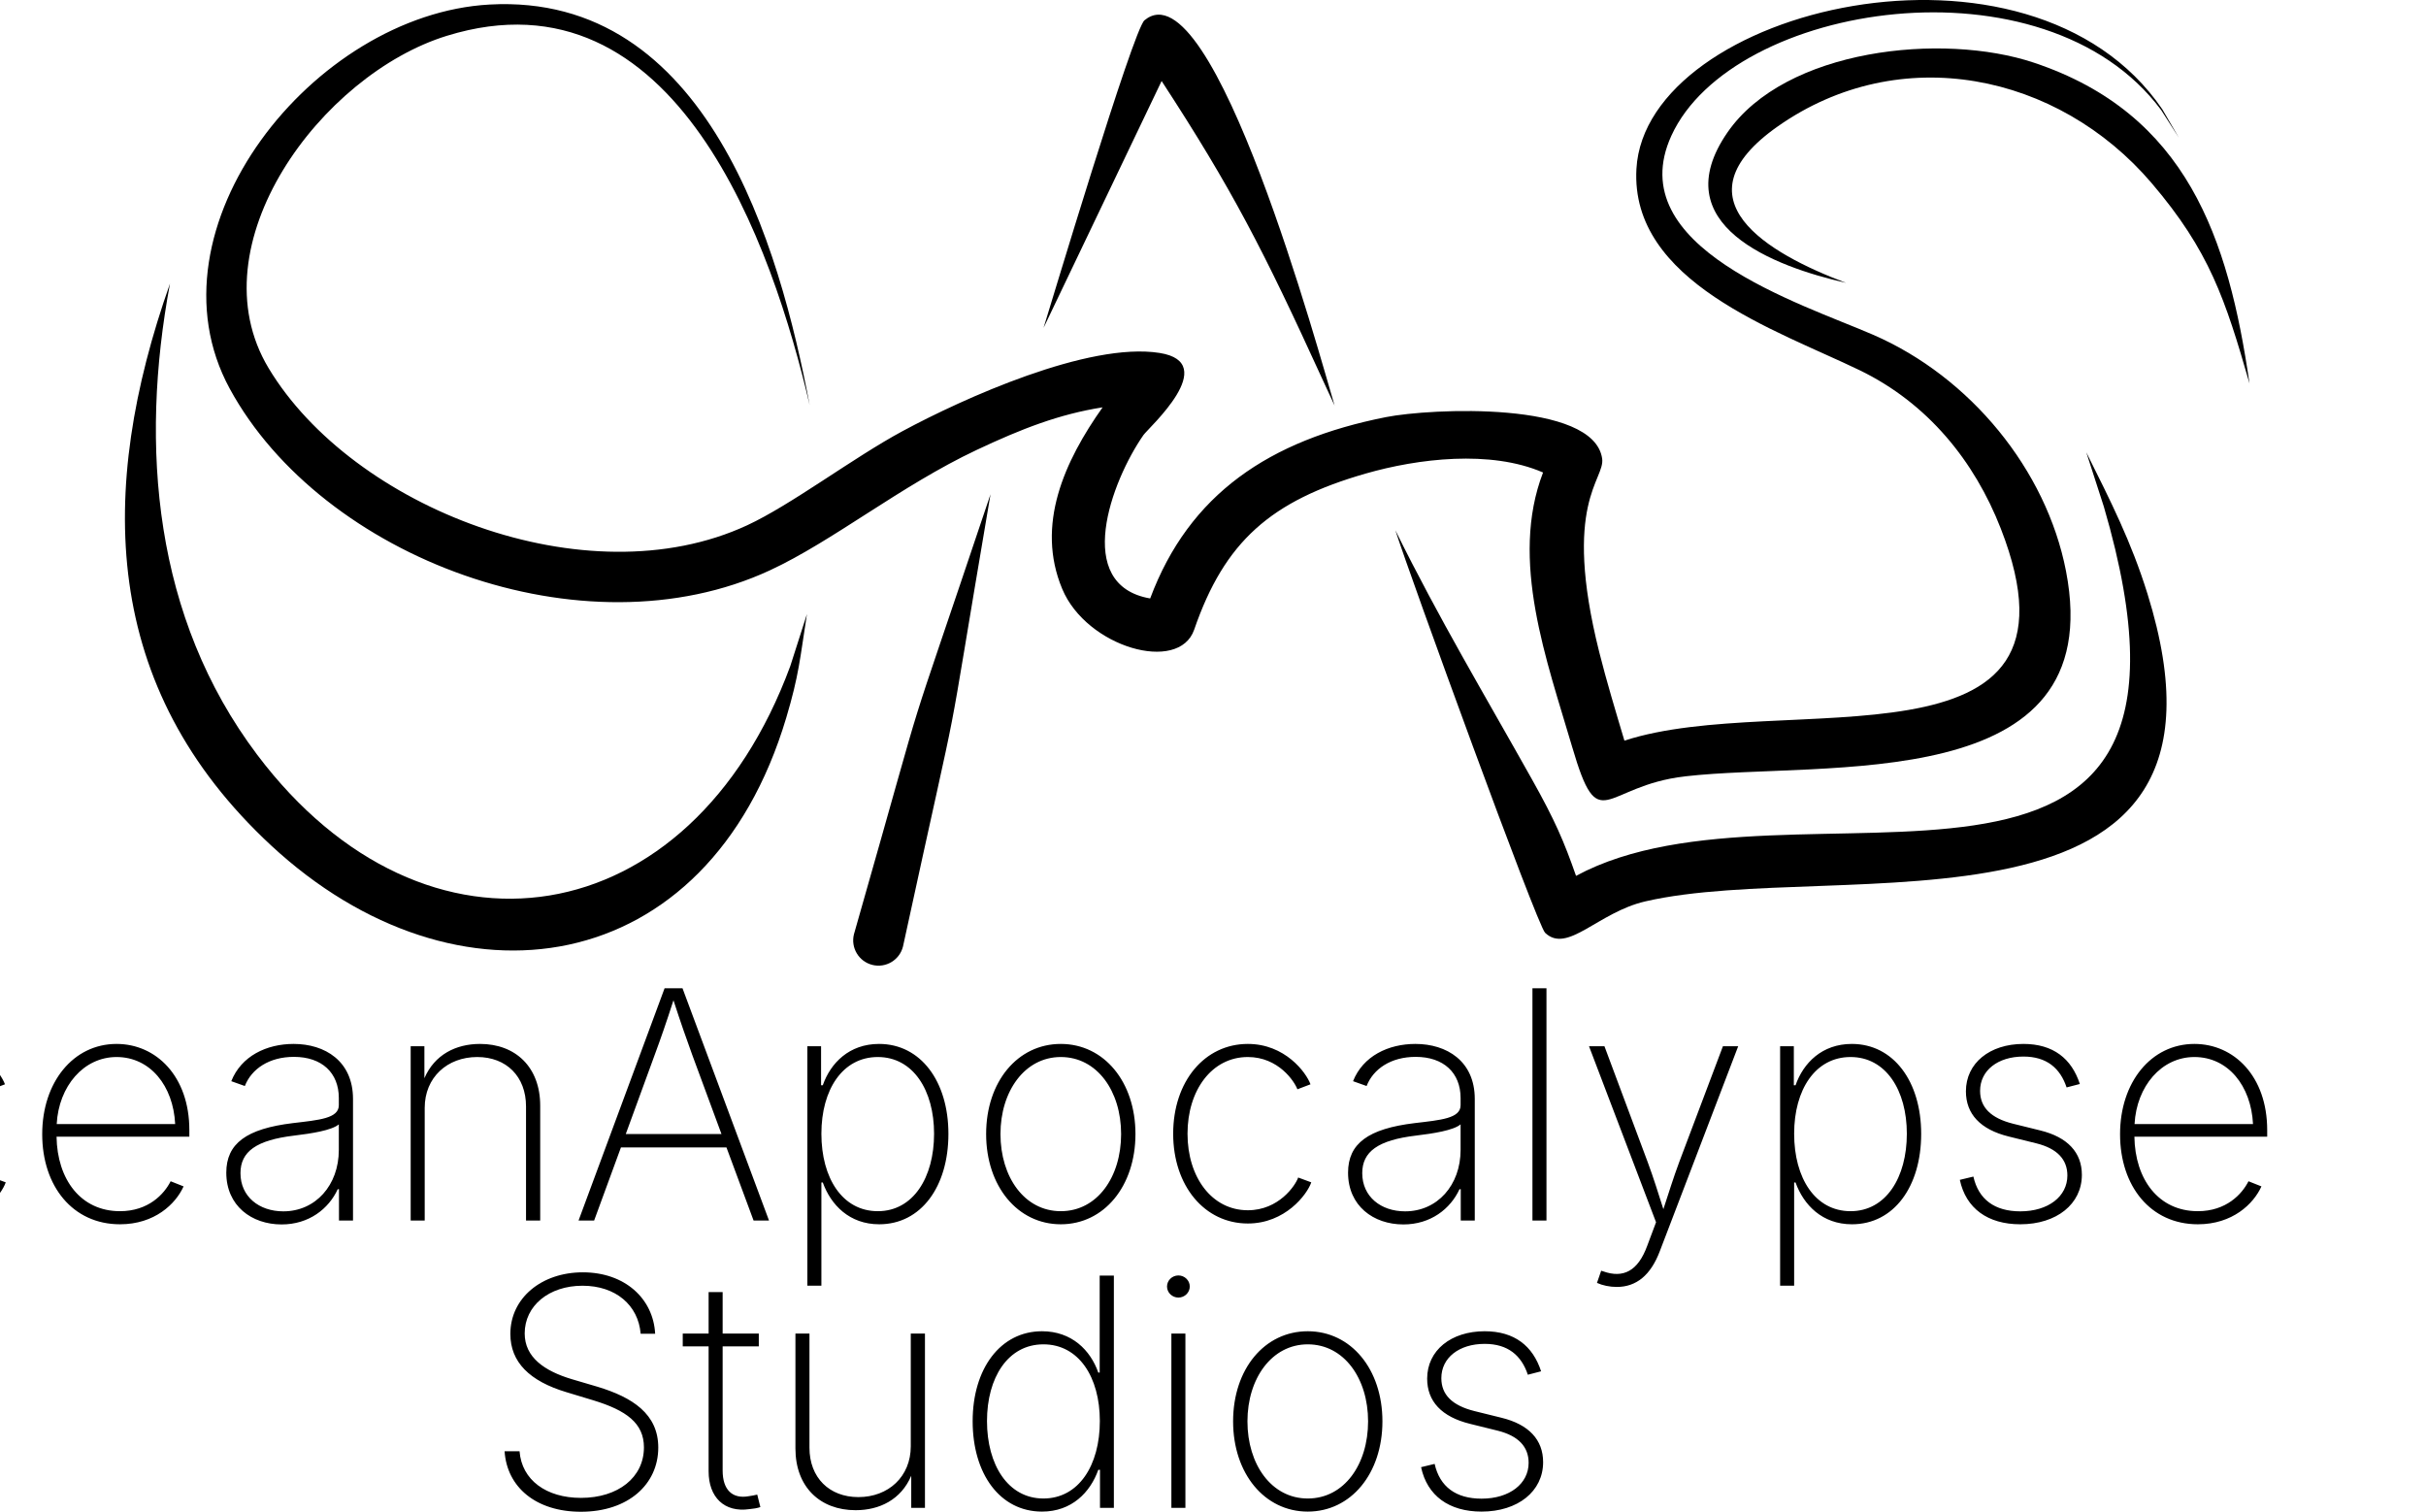
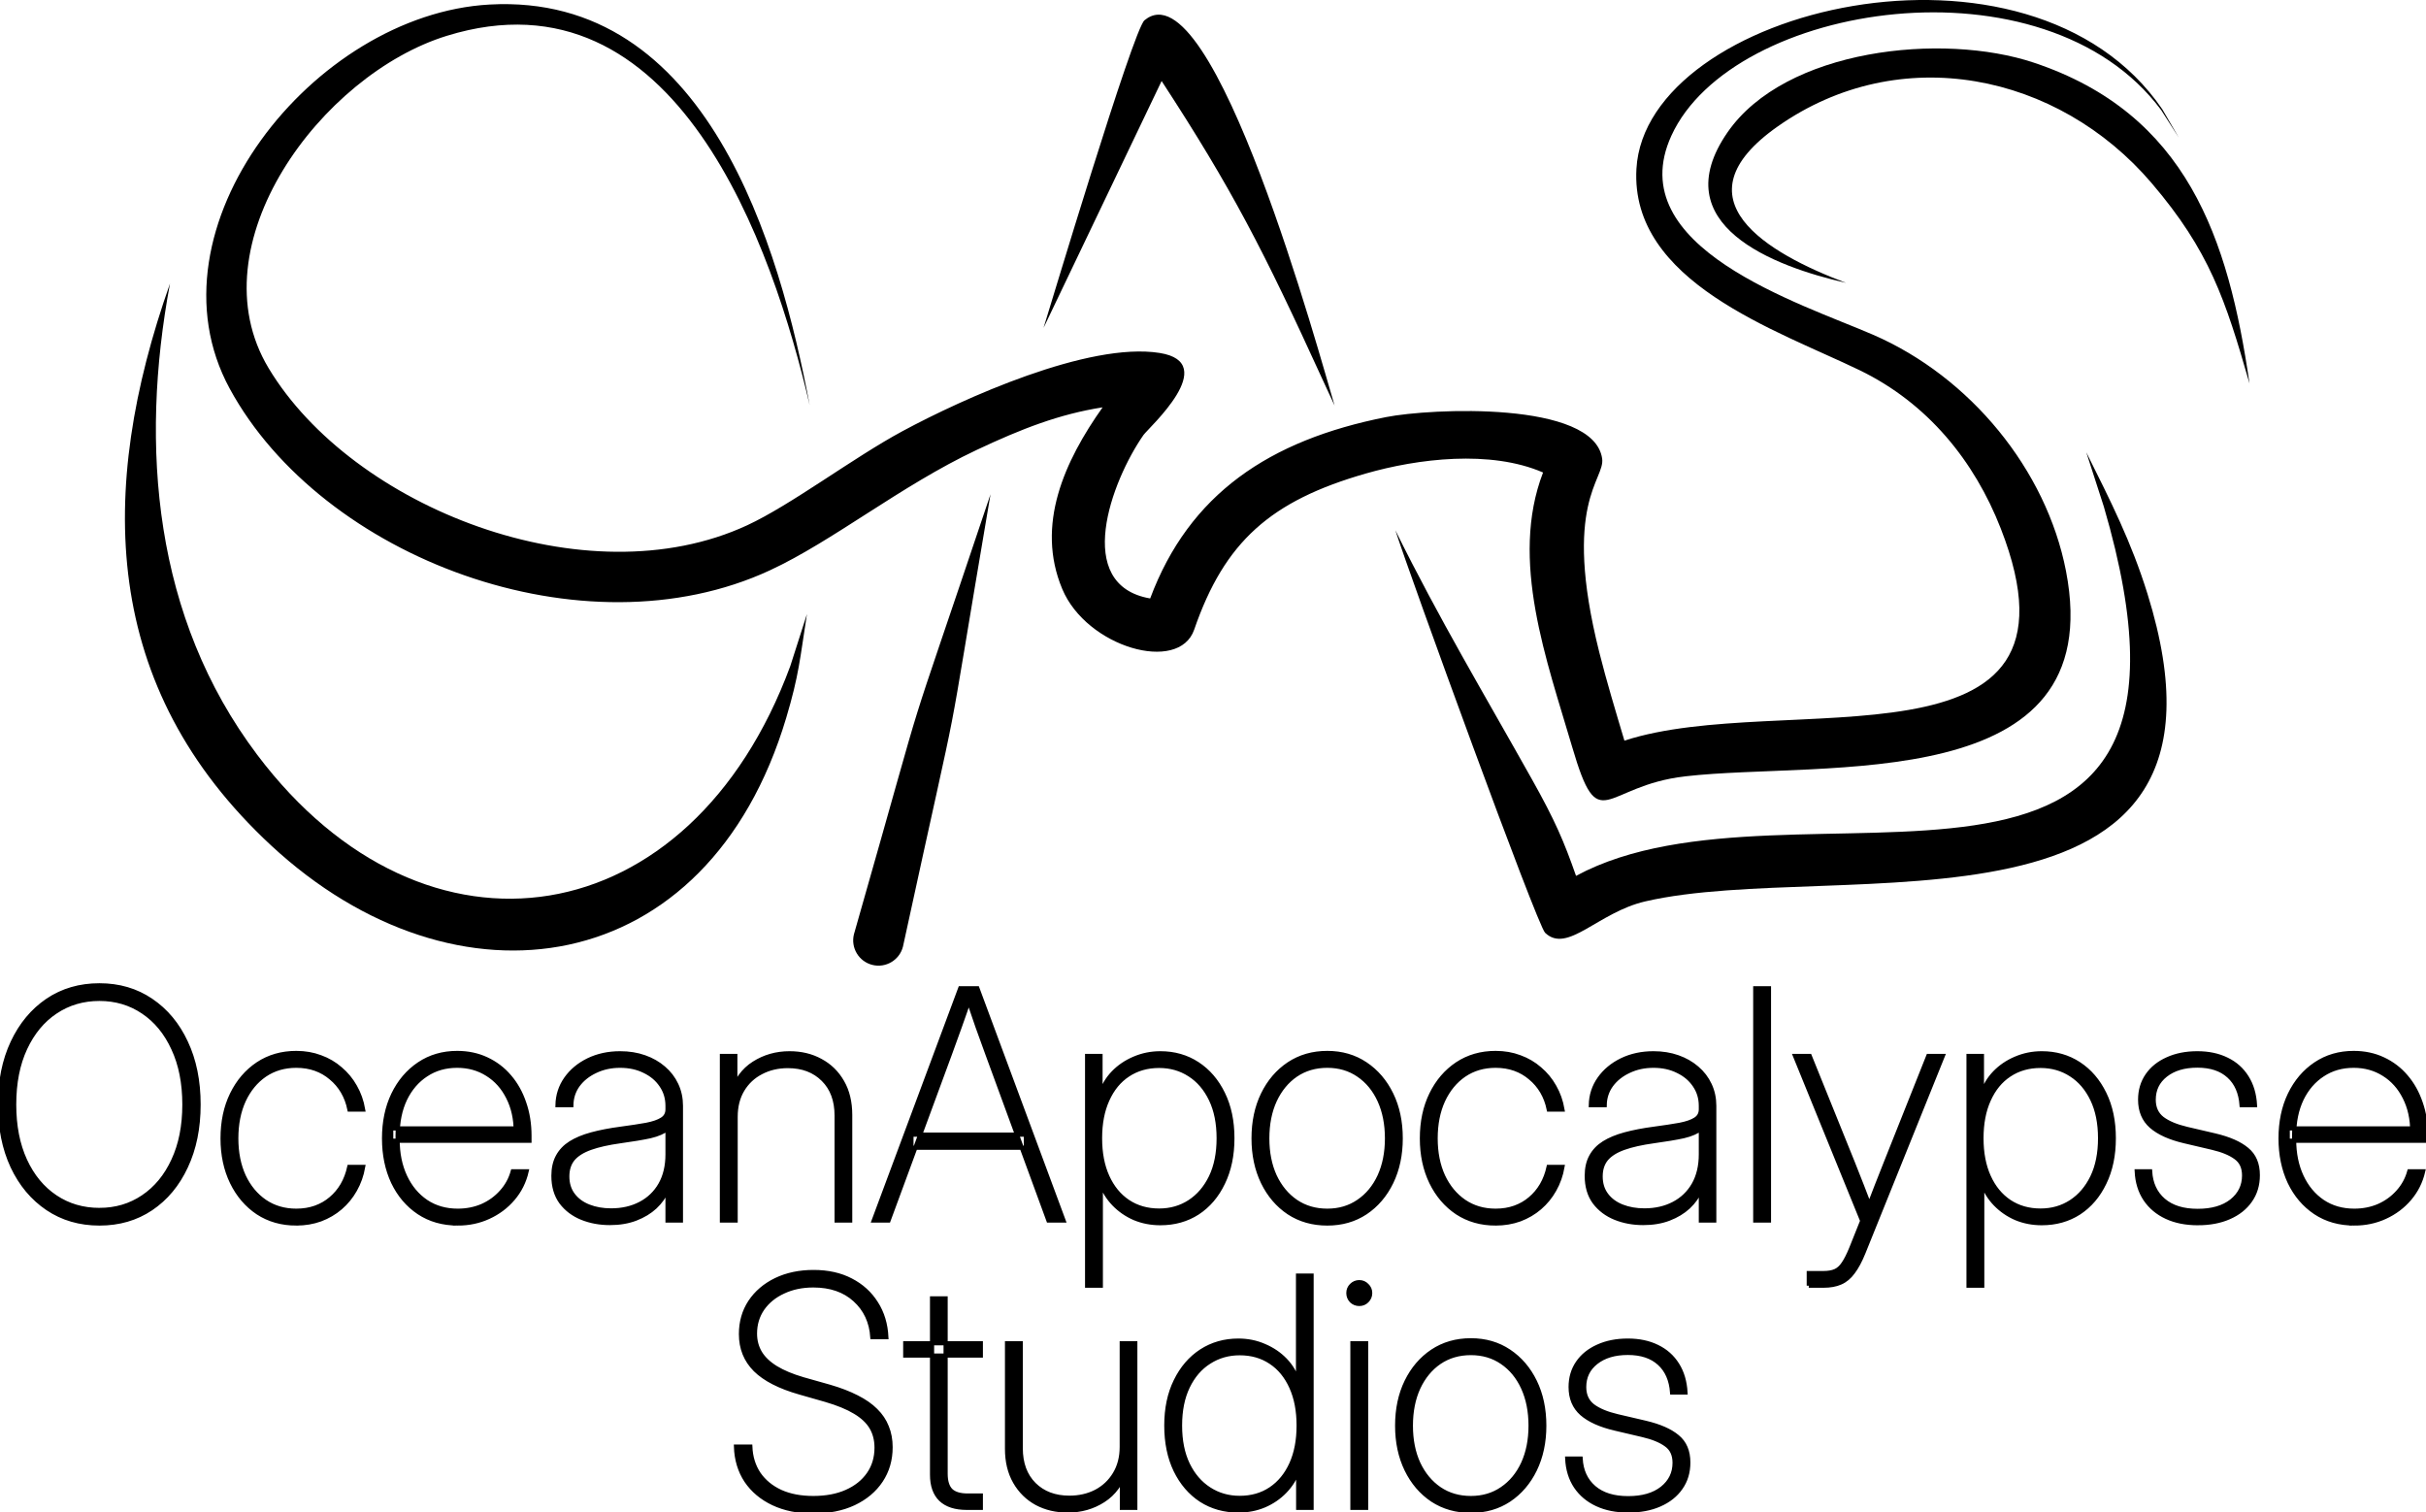
<svg xmlns="http://www.w3.org/2000/svg" width="1459.188" height="909.028" viewBox="0 0 1459.188 909.028" version="1.1" id="svg1" xml:space="preserve">
  <defs id="defs1">
    <style type="text/css" id="style1">
   
    .fil1 {fill:none}
    .fil0 {fill:#2B2A29}
   
  </style>
  </defs>
  <g id="layer1" transform="translate(-223.3407,-68.66263)">
    <g id="Layer_x0020_1" transform="matrix(0.07540535,0,0,0.07540535,40.77937,24.60543)" style="clip-rule:evenodd;fill-rule:evenodd;image-rendering:optimizeQuality;shape-rendering:geometricPrecision;text-rendering:geometricPrecision">
      <g id="g29" transform="translate(2711.566,462.5587)">
        <g id="_2408212217632" transform="translate(706.0107,121.726)">
          <path class="fil0" d="M 359.31,2262.03 C 116.3,3564.09 232.08,4926.78 1053.72,6018.25 2397.85,7803.79 4513.21,7465.56 5307.59,5311.77 l 132.56,-413.86 c -55.86,356.9 -63.17,485.14 -164.9,826.22 C 4649.07,7823.39 2642.74,8114.11 1165.47,6742.77 -192.2,5482.45 -223.21,3912.72 359.31,2262.02 Z" id="path1" style="fill:#000000;fill-opacity:1" />
        </g>
        <path class="fil1" d="m 1065.321,2383.756 c -1440.38,4623.64 4155.3,7380.51 5080.84,2635.88" id="path2" />
        <g id="_2408212217680" transform="translate(706.0107,121.726)">
          <path class="fil0" d="M 5461.97,3231.46 C 5168.53,1975.01 4400.81,-279.37 2568.17,285.47 1566.23,594.29 555.74,1954.24 1145.95,2936.25 c 667.89,1111.27 2534.39,1848.47 3817.89,1253.15 352.76,-163.61 845.36,-538.83 1239.9,-751.22 478.82,-257.74 1482,-712.91 2049.03,-623.2 493.78,78.13 -89.16,598.59 -128.24,654.68 -256.48,368.02 -565.01,1196.97 53.43,1303.56 311.16,-832.22 948.84,-1262.14 1881.65,-1446.49 353.14,-69.8 1656.23,-132.28 1723.6,330.73 24.71,169.78 -322.54,350.2 -23.15,1544 58.31,232.52 130.62,471.02 200.75,705.92 1256.03,-410.31 3788.03,321.2 3001.96,-1692.22 -210.26,-538.56 -582.87,-999.62 -1126.37,-1262.61 -659.86,-319.28 -1830.8,-702.54 -1779.74,-1606.17 72.32,-1279.95 3138.16,-2026.05 4194.76,-474.56 l 131.84,226.23 -140.98,-220.25 c -929.44,-1250.06 -3420.97,-858.45 -3906.87,204.5 -407.62,891.68 1030.27,1336.54 1609.34,1587.82 774.56,336.11 1381.89,1077.09 1538.35,1884.72 350.37,1808.41 -1928.54,1509.67 -3037.28,1637.22 -660.68,76.01 -685.9,500.99 -901.68,-234.24 -201.79,-687.65 -501.26,-1490.82 -232.32,-2189.18 -419.48,-182.22 -999.2,-110.79 -1413.55,8.07 -759.21,217.78 -1126.95,542.74 -1369.26,1245.34 -121.44,352.14 -857.34,141.06 -1052.28,-324.16 -214.39,-511.63 18.34,-1020.59 321.79,-1448.97 -346.31,54.54 -643.99,169.97 -1004.52,339.77 -603.71,284.33 -1147.86,727.72 -1648.95,960.09 C 3660.22,5237.36 1571.53,4451.33 835.94,3099.81 140.77,1822.58 1505.46,114.17 2907.37,36.24 4648.13,-60.53 5223.29,1969.12 5461.97,3231.43 Z" id="path3" style="fill:#000000;fill-opacity:1" />
        </g>
        <path class="fil1" d="m 6167.981,3353.186 c -891.01,-4788.38 -4348.05,-3166.4 -4659.77,-990.92 -187.09,1305.71 2656.92,3267.99 4631.76,1912.3 1238.05,-849.92 2183.97,-1174.05 2806.45,-1138.65 -892.35,896.93 -808.38,2031.7 84.14,1969.42 307.17,-1497.9 2646.45,-1797.51 3252.29,-1298.59 -407.89,591.4 63.27,1817.38 248.1,2495.56 558.02,-412.38 2214.45,-29.95 3065.8,-530.35 996.15,-585.51 15.61,-2481.54 -1000.16,-2838.88 -4546.99,-1599.64 1170.19,-4254.73 2492.68,-1713.29" id="path4" />
        <path class="fil0" d="M 5815.15,7451.31 C 6487.76,5096.88 6124.73,6266.6 6904.41,3942.21 h 0.04 c -411.24,2416.94 -178.43,1214.52 -698.22,3607.33 -27.13,108 -136.66,173.55 -244.65,146.42 -108,-27.13 -173.55,-136.66 -146.42,-244.65 z" id="path5" style="clip-rule:evenodd;fill:#000000;fill-opacity:1;fill-rule:evenodd;image-rendering:optimizeQuality;shape-rendering:geometricPrecision;text-rendering:geometricPrecision" transform="translate(706.0107,121.726)" />
        <line class="fil1" x1="6716.701" y1="7622.156" x2="7610.441" y2="4063.936" id="line5" style="fill:#000000" />
        <g id="_2408212220848" transform="translate(706.0107,121.726)">
          <path class="fil0" d="m 7327.52,2615.04 c 45.84,-144.81 714.6,-2378.2 805.07,-2453.3 549.35,-456 1407.87,2714.24 1516.31,3072.68 L 9547.88,3016.11 C 9083.38,1999.68 8833.02,1510.09 8269.21,646.17 Z" id="path6" style="fill:#000000;fill-opacity:1" />
        </g>
        <path class="fil1" d="m 8033.531,2736.766 916.42,-2319.14 C 9578.791,1081.126 10178.271,2920.516 10354.901,3356.146" id="path7" />
        <g id="_2408212219696" transform="translate(706.0107,121.726)">
          <path class="fil0" d="m 10133.64,4228.96 c 352.67,713.72 704.35,1299.42 1090.8,1988.98 183.72,327.81 254.17,492.75 350.49,767.96 1734.47,-936.32 5320.81,843.85 4210.08,-2944.86 l -140.13,-433.82 c 194.43,390.61 358.18,711.06 488.71,1130.59 905.46,2910.18 -2476.43,2097.52 -4006.42,2451.72 -378.2,87.55 -620.6,420.49 -798.79,250.62 -64.71,-61.68 -1077.89,-2845.79 -1194.75,-3211.2 z" id="path8" style="fill:#000000;fill-opacity:1" />
        </g>
        <path class="fil1" d="m 10839.651,4350.686 c 625.56,1579.35 1016.84,2039.97 1333.86,3065.27 1212.18,-1167.95 6229.72,1024.12 4177.38,-3687.01" id="path9" />
        <g id="_2408212224304" transform="translate(706.0107,121.726)">
          <path class="fil0" d="m 13728.51,2256.13 c -575.46,-130.71 -1454.22,-461.91 -946.32,-1199.13 460.64,-668.64 1715.31,-800.61 2444.29,-557.33 1221.1,407.52 1552.3,1399.25 1720.44,2559.08 C 16753.58,2386.04 16627.19,2000.71 16166,1460.09 15418.76,584.15 14159.37,322.87 13183.69,1008.3 c -823.88,578.79 -83.56,1011.87 544.82,1247.83 z" id="path10" style="fill:#000000;fill-opacity:1" />
        </g>
        <path class="fil1" d="m 14434.521,2377.856 c -3238.8,-820.77 2403.75,-3909.28 3218.41,802.61" id="path11" />
      </g>
    </g>
-     <text xml:space="preserve" style="font-weight:bold;font-size:192px;line-height:0.9;font-family:Inter;-inkscape-font-specification:'Inter Bold';text-align:start;writing-mode:lr-tb;direction:ltr;text-anchor:start;clip-rule:evenodd;fill:#000000;fill-opacity:1;fill-rule:evenodd;stroke:none;stroke-width:1;stroke-opacity:1;image-rendering:optimizeQuality;shape-rendering:geometricPrecision;text-rendering:geometricPrecision" x="951.903" y="802.735" id="text27">
-       <tspan id="tspan27" style="font-style:normal;font-variant:normal;font-weight:200;font-stretch:normal;line-height:0.9;font-family:Inter;-inkscape-font-specification:'Inter Ultra-Light';text-align:center;text-anchor:middle;fill:#000000;fill-opacity:1;stroke-width:1" x="951.903" y="802.735">OceanApocalypse</tspan>
-       <tspan style="font-style:normal;font-variant:normal;font-weight:200;font-stretch:normal;line-height:0.9;font-family:Inter;-inkscape-font-specification:'Inter Ultra-Light';text-align:center;text-anchor:middle;fill:#000000;fill-opacity:1;stroke-width:1" x="951.903" y="975.535" id="tspan28">Studios</tspan>
-     </text>
+     <g id="text27" style="font-weight:bold;font-size:192px;line-height:0.9;font-family:Inter;-inkscape-font-specification:'Inter Bold';clip-rule:evenodd;fill-rule:evenodd;stroke:#000000;stroke-width:2.5;image-rendering:optimizeQuality;shape-rendering:geometricPrecision;text-rendering:geometricPrecision;stroke-dasharray:none" aria-label="OceanApocalypseStudios">
+       <path style="font-weight:200;-inkscape-font-specification:'Inter Ultra-Light';text-align:center;text-anchor:middle;stroke-width:2.5;stroke-dasharray:none" d="m 283.153,804.516 q -17.719,0 -31.219,-9.094 -13.5,-9.094 -21.094,-25.219 -7.5,-16.125 -7.5,-37.219 0,-21.281 7.594,-37.406 7.594,-16.125 21,-25.219 13.5,-9.094 31.219,-9.094 17.625,0 31.031,9.094 13.5,9.094 21,25.219 7.594,16.125 7.594,37.406 0,21.188 -7.594,37.312 -7.5,16.125 -21,25.219 -13.406,9 -31.031,9 z m 0,-8.156 q 14.719,0 26.25,-7.781 11.625,-7.781 18.188,-22.031 6.656,-14.25 6.656,-33.562 0,-19.406 -6.656,-33.656 -6.562,-14.344 -18.188,-22.125 -11.531,-7.781 -26.25,-7.781 -14.812,0 -26.438,7.781 -11.531,7.688 -18.188,21.938 -6.656,14.25 -6.656,33.844 0,19.312 6.562,33.562 6.562,14.25 18.188,22.031 11.625,7.781 26.531,7.781 z m 118.406,8.156 q -13.125,0 -23.156,-6.562 -9.938,-6.656 -15.562,-18.188 -5.625,-11.625 -5.625,-26.438 0,-15 5.625,-26.531 5.625,-11.531 15.562,-18.188 10.031,-6.656 23.156,-6.656 7.875,0 14.531,2.531 6.75,2.438 12,7.031 5.344,4.5 8.812,10.688 3.562,6.188 4.875,13.781 h -8.25 q -1.219,-6 -4.031,-10.781 -2.812,-4.781 -7.031,-8.25 -4.125,-3.562 -9.375,-5.438 -5.25,-1.875 -11.531,-1.875 -10.781,0 -18.938,5.531 -8.062,5.531 -12.656,15.375 -4.5,9.844 -4.5,22.781 0,12.844 4.5,22.688 4.594,9.75 12.656,15.281 8.156,5.531 18.938,5.531 6.281,0 11.531,-1.875 5.25,-1.875 9.281,-5.344 4.125,-3.469 6.938,-8.25 2.812,-4.875 4.125,-10.875 h 8.344 q -1.312,7.5 -4.875,13.781 -3.469,6.188 -8.812,10.781 -5.25,4.5 -12,7.031 -6.75,2.438 -14.531,2.438 z m 97.125,0 q -13.406,0 -23.438,-6.656 -9.938,-6.656 -15.469,-18.188 -5.438,-11.625 -5.438,-26.344 0,-14.906 5.531,-26.438 5.625,-11.625 15.562,-18.281 9.938,-6.656 22.875,-6.656 9.75,0 17.719,3.75 8.062,3.75 13.781,10.5 5.719,6.656 8.812,15.75 3.188,9.094 3.188,19.875 v 2.906 h -83.156 v -7.406 h 78.281 l -3.375,2.062 q 0,-11.719 -4.594,-20.719 -4.5,-9 -12.469,-13.969 -7.969,-5.062 -18.188,-5.062 -10.594,0 -18.656,5.344 -8.062,5.25 -12.656,14.719 -4.5,9.469 -4.5,21.938 v 2.438 q 0,12.469 4.5,22.125 4.5,9.656 12.656,15.188 8.156,5.438 19.031,5.438 7.969,0 14.719,-2.906 6.75,-3 11.531,-8.344 4.875,-5.344 6.844,-12.469 h 8.344 q -2.156,9.375 -8.25,16.5 -6,7.031 -14.625,10.969 -8.531,3.938 -18.562,3.938 z m 91.469,-0.281 q -9.094,0 -16.781,-3.094 -7.688,-3.094 -12.469,-9.375 -4.688,-6.375 -4.688,-15.938 0,-6.844 2.625,-11.625 2.625,-4.875 7.688,-8.062 5.062,-3.188 12.656,-5.25 7.594,-2.062 17.531,-3.375 9.094,-1.219 15.375,-2.344 6.281,-1.219 9.469,-3.281 3.281,-2.062 3.281,-6.094 v -2.062 q 0,-6.938 -3.75,-12.375 -3.656,-5.438 -10.125,-8.531 -6.375,-3.188 -14.625,-3.188 -8.156,0 -14.812,3.188 -6.656,3.094 -10.594,8.438 -3.844,5.344 -3.938,12.094 h -8.344 q 0.188,-8.906 5.156,-15.938 4.969,-7.031 13.406,-11.156 8.531,-4.125 19.125,-4.125 7.969,0 14.625,2.344 6.656,2.344 11.531,6.562 4.969,4.219 7.688,10.031 2.719,5.812 2.719,12.656 v 69 h -8.062 v -18.281 h -0.281 q -2.438,5.625 -7.219,10.125 -4.781,4.406 -11.625,7.031 -6.844,2.625 -15.562,2.625 z m 0.75,-7.594 q 9.938,0 17.625,-4.031 7.688,-4.031 12,-11.531 4.312,-7.594 4.312,-18.188 v -15.375 q -1.688,1.406 -4.312,2.531 -2.531,1.125 -6.094,1.969 -3.469,0.75 -7.969,1.5 -4.5,0.75 -9.938,1.5 -10.875,1.5 -18,4.031 -7.125,2.531 -10.594,6.656 -3.375,4.125 -3.375,10.5 0,6.562 3.469,11.156 3.469,4.594 9.469,6.938 6,2.344 13.406,2.344 z m 74.906,-56.25 v 62.344 h -8.25 v -99 h 8.062 v 22.969 h -2.25 q 3.938,-12.469 13.406,-18.469 9.562,-6.094 21.469,-6.094 10.5,0 18.656,4.5 8.25,4.406 13.031,12.75 4.781,8.25 4.781,19.875 v 63.469 h -8.156 v -63.094 q 0,-13.781 -8.062,-21.75 -8.062,-8.062 -21.281,-8.062 -8.906,0 -16.031,3.75 -7.125,3.656 -11.25,10.5 -4.125,6.844 -4.125,16.312 z m 83.062,62.344 52.031,-139.688 h 10.312 l 51.844,139.688 h -9.094 l -36.75,-100.219 q -2.812,-7.781 -5.906,-16.312 -3,-8.625 -6.656,-19.406 h 2.719 q -3.656,10.781 -6.75,19.406 -3,8.531 -5.906,16.312 l -36.938,100.219 z m 22.688,-43.781 v -7.875 h 68.812 v 7.875 z m 105.656,82.969 v -138.188 h 8.062 v 22.781 h 0.188 q 2.25,-7.219 7.5,-12.656 5.25,-5.438 12.562,-8.531 7.406,-3.188 15.75,-3.188 12.562,0 22.312,6.375 9.75,6.375 15.375,17.906 5.625,11.438 5.625,26.812 0,15.375 -5.625,26.906 -5.531,11.531 -15.281,17.906 -9.75,6.281 -22.406,6.281 -8.344,0 -15.562,-3 -7.125,-3.094 -12.375,-8.531 -5.25,-5.438 -7.781,-12.562 h -0.094 v 61.688 z m 43.312,-45.188 q 10.312,0 18.375,-5.25 8.062,-5.25 12.75,-14.906 4.688,-9.75 4.688,-23.344 0,-13.594 -4.688,-23.344 -4.688,-9.75 -12.75,-14.906 -8.062,-5.25 -18.375,-5.25 -10.688,0 -18.75,5.344 -7.969,5.25 -12.375,15.094 -4.406,9.75 -4.406,23.062 0,13.312 4.406,23.062 4.406,9.75 12.375,15.094 8.062,5.344 18.75,5.344 z m 101.156,7.781 q -13.125,0 -23.156,-6.562 -9.938,-6.656 -15.562,-18.188 -5.625,-11.625 -5.625,-26.438 0,-15 5.625,-26.531 5.625,-11.531 15.562,-18.188 10.031,-6.656 23.156,-6.656 13.031,0 22.969,6.656 9.938,6.656 15.562,18.188 5.625,11.531 5.625,26.531 0,14.812 -5.625,26.438 -5.625,11.531 -15.562,18.188 -9.938,6.562 -22.969,6.562 z m 0,-7.688 q 10.688,0 18.75,-5.531 8.156,-5.531 12.656,-15.281 4.5,-9.844 4.5,-22.688 0,-12.938 -4.5,-22.781 -4.5,-9.844 -12.656,-15.375 -8.062,-5.531 -18.75,-5.531 -10.781,0 -18.938,5.531 -8.062,5.531 -12.656,15.375 -4.5,9.844 -4.5,22.781 0,12.844 4.5,22.688 4.594,9.75 12.656,15.281 8.156,5.531 18.938,5.531 z m 101.25,7.688 q -13.125,0 -23.156,-6.562 -9.938,-6.656 -15.562,-18.188 -5.625,-11.625 -5.625,-26.438 0,-15 5.625,-26.531 5.625,-11.531 15.562,-18.188 10.031,-6.656 23.156,-6.656 7.875,0 14.531,2.531 6.75,2.438 12,7.031 5.344,4.5 8.812,10.688 3.562,6.188 4.875,13.781 h -8.25 q -1.219,-6 -4.031,-10.781 -2.812,-4.781 -7.031,-8.25 -4.125,-3.562 -9.375,-5.438 -5.25,-1.875 -11.531,-1.875 -10.781,0 -18.938,5.531 -8.062,5.531 -12.656,15.375 -4.5,9.844 -4.5,22.781 0,12.844 4.5,22.688 4.594,9.75 12.656,15.281 8.156,5.531 18.938,5.531 6.281,0 11.531,-1.875 5.25,-1.875 9.281,-5.344 4.125,-3.469 6.938,-8.25 2.812,-4.875 4.125,-10.875 h 8.344 q -1.312,7.5 -4.875,13.781 -3.469,6.188 -8.812,10.781 -5.25,4.5 -12,7.031 -6.75,2.438 -14.531,2.438 z m 88.75,-0.281 q -9.094,0 -16.781,-3.094 -7.688,-3.094 -12.469,-9.375 -4.688,-6.375 -4.688,-15.938 0,-6.844 2.625,-11.625 2.625,-4.875 7.688,-8.062 5.062,-3.188 12.656,-5.25 7.594,-2.062 17.531,-3.375 9.094,-1.219 15.375,-2.344 6.281,-1.219 9.469,-3.281 3.281,-2.062 3.281,-6.094 v -2.062 q 0,-6.938 -3.75,-12.375 -3.656,-5.438 -10.125,-8.531 -6.375,-3.188 -14.625,-3.188 -8.156,0 -14.812,3.188 -6.656,3.094 -10.594,8.438 -3.844,5.344 -3.938,12.094 h -8.344 q 0.188,-8.906 5.156,-15.938 4.969,-7.031 13.406,-11.156 8.531,-4.125 19.125,-4.125 7.969,0 14.625,2.344 6.656,2.344 11.531,6.562 4.969,4.219 7.688,10.031 2.719,5.812 2.719,12.656 v 69 h -8.062 v -18.281 h -0.281 q -2.438,5.625 -7.219,10.125 -4.781,4.406 -11.625,7.031 -6.844,2.625 -15.562,2.625 z m 0.75,-7.594 q 9.938,0 17.625,-4.031 7.688,-4.031 12,-11.531 4.312,-7.594 4.312,-18.188 v -15.375 q -1.688,1.406 -4.312,2.531 -2.531,1.125 -6.094,1.969 -3.469,0.75 -7.969,1.5 -4.5,0.75 -9.938,1.5 -10.875,1.5 -18,4.031 -7.125,2.531 -10.594,6.656 -3.375,4.125 -3.375,10.5 0,6.562 3.469,11.156 3.469,4.594 9.469,6.938 6,2.344 13.406,2.344 z m 74.906,-133.594 v 139.688 h -8.25 v -139.688 z m 23.937,178.875 v -7.594 h 8.812 q 4.312,0 7.125,-1.219 2.812,-1.219 4.969,-4.5 2.25,-3.281 4.688,-9.281 l 6.562,-16.406 -40.406,-99.188 h 8.812 l 25.875,64.031 q 2.906,7.125 5.625,14.25 2.812,7.125 5.531,14.344 h -2.344 q 2.812,-7.219 5.531,-14.344 2.812,-7.125 5.625,-14.25 l 25.5,-64.031 h 8.719 l -47.719,118.312 q -3,7.406 -6.281,11.719 -3.188,4.406 -7.5,6.281 -4.219,1.875 -10.312,1.875 -2.625,0 -4.406,0 -1.781,0 -4.406,0 z m 96.094,0 v -138.188 h 8.062 v 22.781 h 0.188 q 2.25,-7.219 7.5,-12.656 5.25,-5.438 12.562,-8.531 7.406,-3.188 15.75,-3.188 12.562,0 22.312,6.375 9.75,6.375 15.375,17.906 5.625,11.438 5.625,26.812 0,15.375 -5.625,26.906 -5.531,11.531 -15.281,17.906 -9.75,6.281 -22.406,6.281 -8.344,0 -15.562,-3 -7.125,-3.094 -12.375,-8.531 -5.25,-5.438 -7.781,-12.562 h -0.094 v 61.688 z m 43.312,-45.188 q 10.312,0 18.375,-5.25 8.062,-5.25 12.75,-14.906 4.688,-9.75 4.688,-23.344 0,-13.594 -4.688,-23.344 -4.688,-9.75 -12.75,-14.906 -8.062,-5.25 -18.375,-5.25 -10.688,0 -18.75,5.344 -7.969,5.25 -12.375,15.094 -4.406,9.75 -4.406,23.062 0,13.312 4.406,23.062 4.406,9.75 12.375,15.094 8.062,5.344 18.75,5.344 z m 94.594,7.594 q -10.781,0 -18.844,-3.75 -8.062,-3.75 -12.75,-10.688 -4.688,-7.031 -5.156,-16.781 h 8.062 q 0.656,11.062 8.062,17.438 7.406,6.375 20.531,6.375 12.938,0 20.438,-5.906 7.5,-6 7.5,-15.375 0,-7.312 -5.062,-10.875 -4.969,-3.656 -14.156,-5.812 l -16.781,-3.938 q -13.125,-3.094 -19.875,-9 -6.656,-5.906 -6.656,-15.938 0,-8.344 4.312,-14.625 4.312,-6.281 12.094,-9.75 7.781,-3.562 18,-3.562 10.125,0 17.719,3.75 7.594,3.656 12,10.688 4.406,6.938 4.969,16.781 h -8.062 q -0.844,-11.344 -7.688,-17.531 -6.844,-6.281 -18.938,-6.281 -11.906,0 -19.125,5.719 -7.125,5.625 -7.125,14.812 0,7.312 5.156,11.344 5.25,3.938 14.812,6.188 l 16.875,3.938 q 12.75,3 19.219,8.438 6.562,5.344 6.562,15.469 0,8.812 -4.594,15.281 -4.5,6.469 -12.656,10.031 -8.062,3.562 -18.844,3.562 z m 94.125,0.188 q -13.406,0 -23.438,-6.656 -9.938,-6.656 -15.469,-18.188 -5.438,-11.625 -5.438,-26.344 0,-14.906 5.531,-26.438 5.625,-11.625 15.562,-18.281 9.938,-6.656 22.875,-6.656 9.75,0 17.719,3.75 8.062,3.75 13.781,10.5 5.719,6.656 8.812,15.75 3.188,9.094 3.188,19.875 v 2.906 h -83.156 v -7.406 h 78.281 l -3.375,2.062 q 0,-11.719 -4.594,-20.719 -4.5,-9 -12.469,-13.969 -7.969,-5.062 -18.188,-5.062 -10.594,0 -18.656,5.344 -8.062,5.25 -12.656,14.719 -4.5,9.469 -4.5,21.938 v 2.438 q 0,12.469 4.5,22.125 4.5,9.656 12.656,15.188 8.156,5.438 19.031,5.438 7.969,0 14.719,-2.906 6.75,-3 11.531,-8.344 4.875,-5.344 6.844,-12.469 h 8.344 q -2.156,9.375 -8.25,16.5 -6,7.031 -14.625,10.969 -8.531,3.938 -18.562,3.938 z" id="path12" />
+       <path style="font-weight:200;-inkscape-font-specification:'Inter Ultra-Light';text-align:center;text-anchor:middle;stroke-width:2.5;stroke-dasharray:none" d="m 712.513,977.691 q -13.781,0 -24.094,-4.875 -10.312,-4.875 -16.219,-13.594 -5.812,-8.812 -6.188,-20.531 h 8.625 q 0.375,9.375 5.062,16.406 4.781,6.938 13.125,10.781 8.344,3.75 19.688,3.75 11.531,0 19.969,-3.75 8.531,-3.75 13.312,-10.594 4.781,-6.844 4.781,-15.938 0,-6.938 -3.094,-12.188 -3.094,-5.25 -9.844,-9.281 -6.656,-4.031 -17.531,-7.219 l -15.75,-4.5 q -18.094,-5.156 -26.719,-13.688 -8.625,-8.625 -8.625,-21.469 0,-10.875 5.531,-19.312 5.625,-8.438 15.469,-13.219 9.938,-4.781 22.688,-4.781 12.844,0 22.406,4.969 9.656,4.969 15.188,13.781 5.625,8.719 6.188,20.438 h -8.438 q -0.938,-13.875 -10.5,-22.5 -9.469,-8.625 -25.031,-8.625 -10.031,0 -18,3.75 -7.969,3.656 -12.562,10.219 -4.5,6.562 -4.5,15 0,6.469 3.094,11.625 3.094,5.062 9.469,9 6.469,3.938 16.406,6.844 l 15.938,4.5 q 9.375,2.719 16.312,6.281 6.938,3.469 11.438,7.969 4.5,4.406 6.656,9.938 2.25,5.438 2.25,12.188 0,11.344 -5.812,20.062 -5.812,8.719 -16.312,13.688 -10.406,4.875 -24.375,4.875 z M 813.294,876.535 v 7.406 h -45.469 v -7.406 z m -29.344,-27 h 8.156 V 955.003 q 0,6.844 3.094,10.031 3.188,3.094 10.219,3.094 1.969,0 3.938,0 2.062,0 3.938,0 v 7.406 q -1.969,0 -4.219,0 -2.156,0 -4.219,0 -10.312,0 -15.656,-5.062 -5.25,-5.062 -5.25,-14.906 z m 81.656,127.594 q -10.5,0 -18.75,-4.406 -8.25,-4.5 -13.031,-12.844 -4.781,-8.344 -4.781,-19.875 v -63.469 h 8.25 v 63.094 q 0,13.781 8.062,21.844 8.062,7.969 21.188,7.969 8.906,0 16.031,-3.656 7.125,-3.75 11.25,-10.594 4.219,-6.938 4.219,-16.312 v -62.344 h 8.156 v 99 h -8.062 V 952.566 h 2.25 q -3.844,12.375 -13.406,18.469 -9.469,6.094 -21.375,6.094 z m 102.562,0 q -12.562,0 -22.406,-6.281 -9.75,-6.375 -15.375,-17.906 -5.531,-11.531 -5.531,-26.906 0,-15.375 5.625,-26.812 5.625,-11.531 15.375,-17.906 9.844,-6.375 22.312,-6.375 8.438,0 15.656,3.188 7.312,3.094 12.562,8.531 5.25,5.438 7.5,12.656 h 0.188 v -63.469 h 8.156 v 139.688 h -8.062 v -22.5 h -0.094 q -2.625,7.125 -7.875,12.562 -5.25,5.438 -12.469,8.531 -7.125,3 -15.562,3 z m 0.844,-7.594 q 10.688,0 18.656,-5.344 7.969,-5.344 12.375,-15.094 4.406,-9.75 4.406,-23.062 0,-13.312 -4.406,-23.062 -4.406,-9.844 -12.375,-15.094 -7.969,-5.344 -18.656,-5.344 -10.219,0 -18.375,5.25 -8.156,5.156 -12.844,14.906 -4.688,9.75 -4.688,23.344 0,13.594 4.688,23.344 4.688,9.656 12.844,14.906 8.156,5.25 18.375,5.25 z m 67.781,6 v -99 h 8.25 v 99 z m 4.125,-122.625 q -2.719,0 -4.688,-1.875 -1.875,-1.969 -1.875,-4.688 0,-2.719 1.875,-4.594 1.969,-1.969 4.688,-1.969 2.719,0 4.594,1.969 1.969,1.875 1.969,4.594 0,2.719 -1.969,4.688 -1.875,1.875 -4.594,1.875 z m 67.125,124.406 q -13.125,0 -23.156,-6.562 -9.938,-6.656 -15.562,-18.188 -5.625,-11.625 -5.625,-26.438 0,-15 5.625,-26.531 5.625,-11.531 15.562,-18.188 10.031,-6.656 23.156,-6.656 13.031,0 22.969,6.656 9.938,6.656 15.562,18.188 5.625,11.531 5.625,26.531 0,14.812 -5.625,26.438 -5.625,11.531 -15.562,18.188 -9.938,6.562 -22.969,6.562 z m 0,-7.688 q 10.688,0 18.75,-5.531 8.156,-5.531 12.656,-15.281 4.5,-9.844 4.5,-22.688 0,-12.938 -4.5,-22.781 -4.5,-9.844 -12.656,-15.375 -8.062,-5.531 -18.75,-5.531 -10.781,0 -18.938,5.531 -8.062,5.531 -12.656,15.375 -4.5,9.844 -4.5,22.781 0,12.844 4.5,22.688 4.594,9.75 12.656,15.281 8.156,5.531 18.938,5.531 z m 94.688,7.5 q -10.781,0 -18.844,-3.75 -8.062,-3.75 -12.75,-10.688 -4.688,-7.031 -5.156,-16.781 h 8.062 q 0.656,11.062 8.062,17.438 7.406,6.375 20.531,6.375 12.938,0 20.438,-5.906 7.5,-6 7.5,-15.375 0,-7.312 -5.062,-10.875 -4.969,-3.656 -14.156,-5.812 l -16.781,-3.938 q -13.125,-3.094 -19.875,-9 -6.656,-5.906 -6.656,-15.938 0,-8.344 4.312,-14.625 4.312,-6.281 12.094,-9.75 7.781,-3.562 18,-3.562 10.125,0 17.719,3.75 7.594,3.656 12,10.688 4.406,6.938 4.969,16.781 h -8.062 q -0.844,-11.344 -7.688,-17.531 -6.844,-6.281 -18.938,-6.281 -11.906,0 -19.125,5.719 -7.125,5.625 -7.125,14.812 0,7.312 5.156,11.344 5.25,3.938 14.812,6.188 l 16.875,3.938 q 12.75,3 19.219,8.438 6.562,5.344 6.562,15.469 0,8.812 -4.594,15.281 -4.5,6.469 -12.656,10.031 -8.062,3.562 -18.844,3.562 z" id="path13" />
+     </g>
  </g>
</svg>
